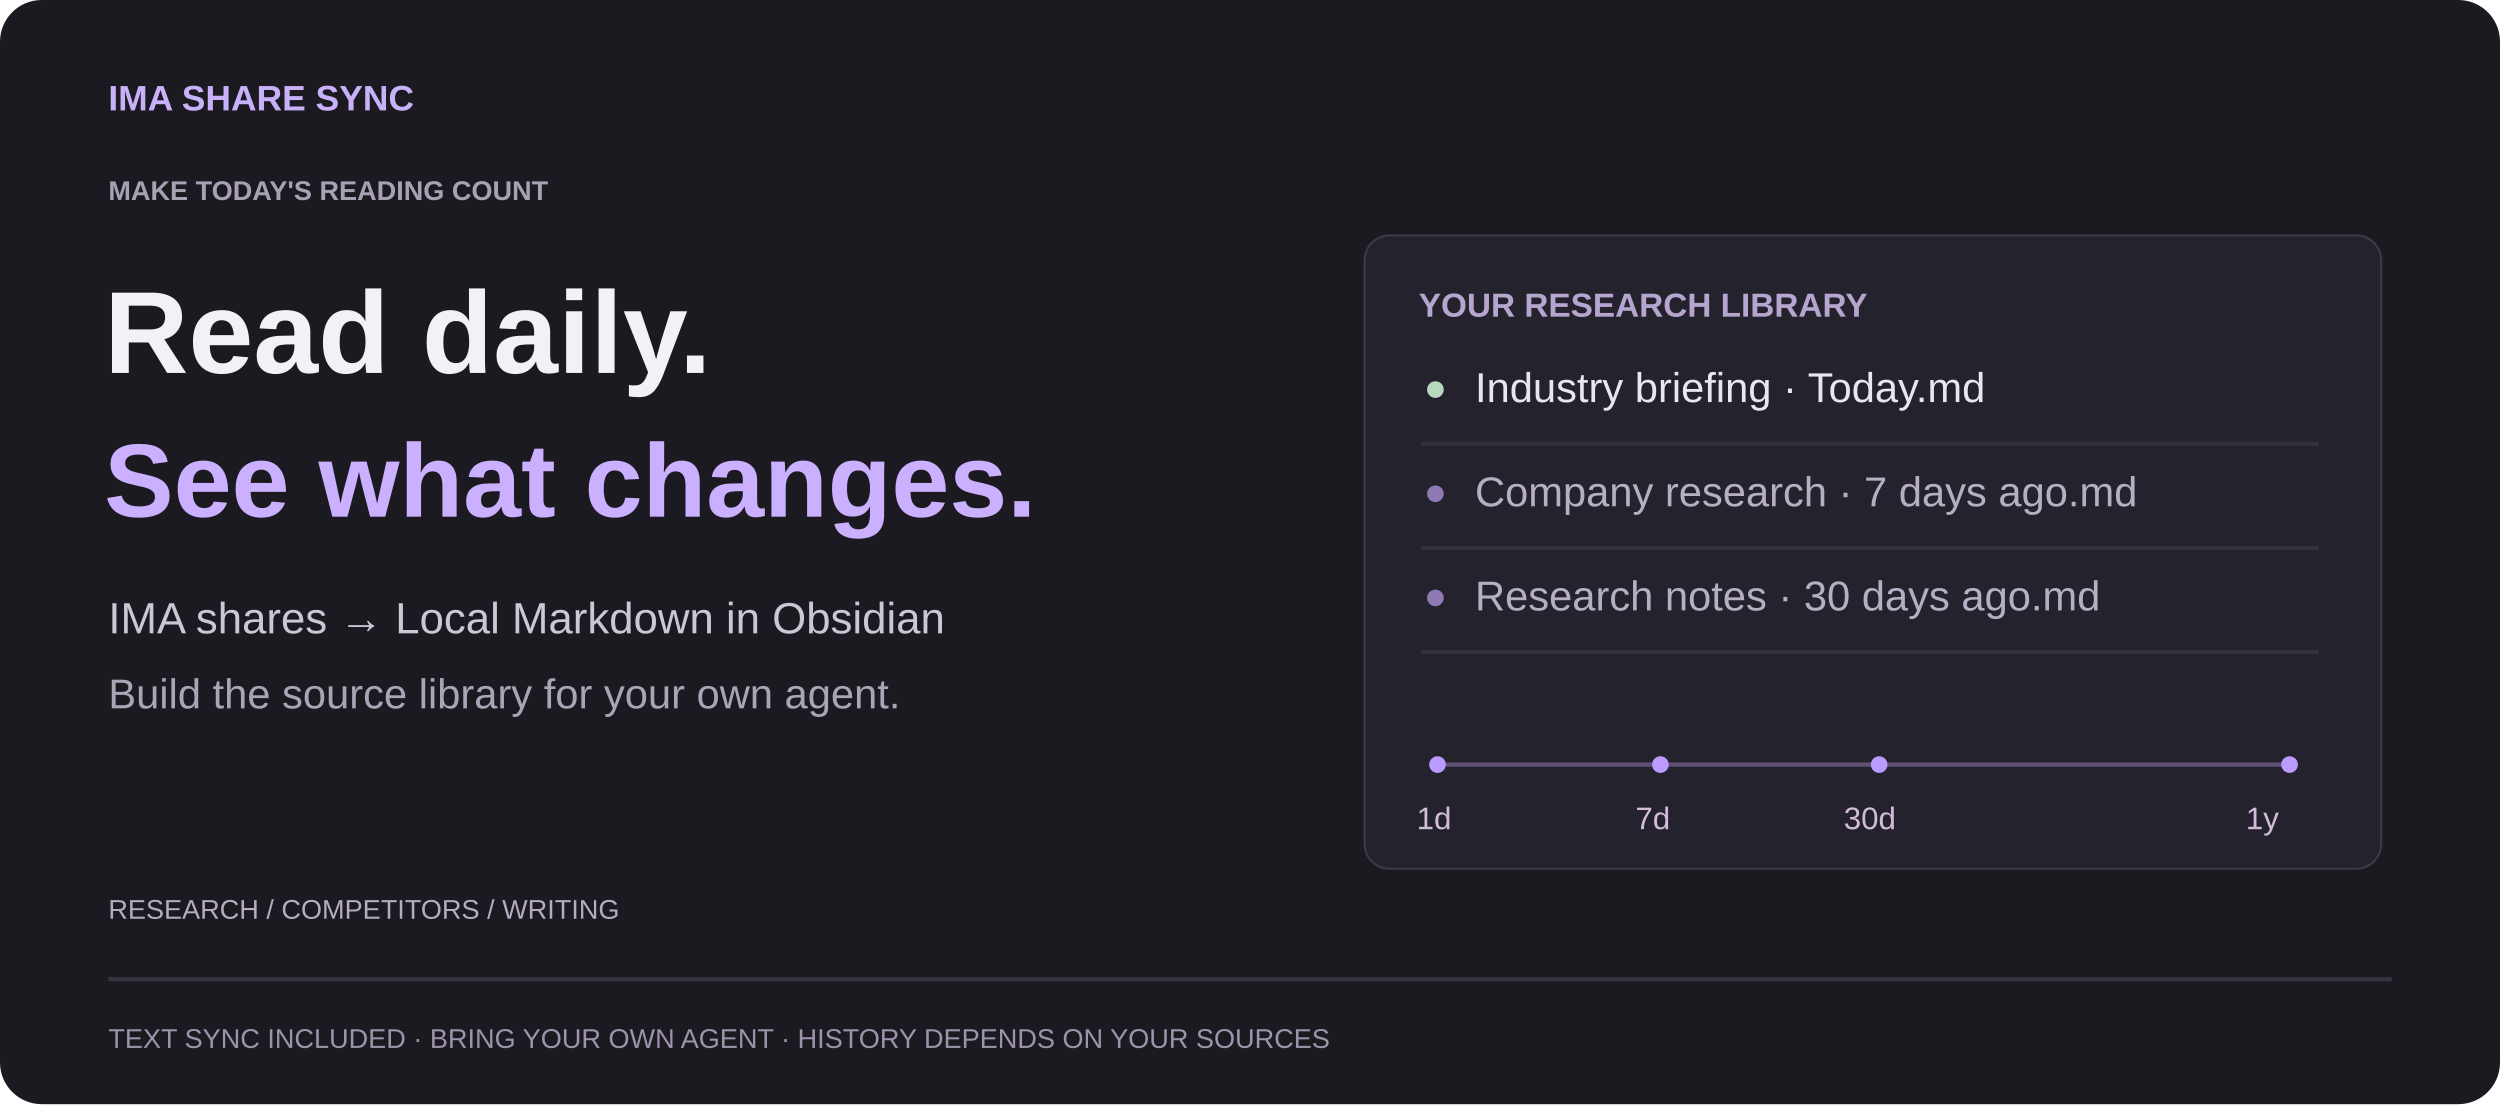
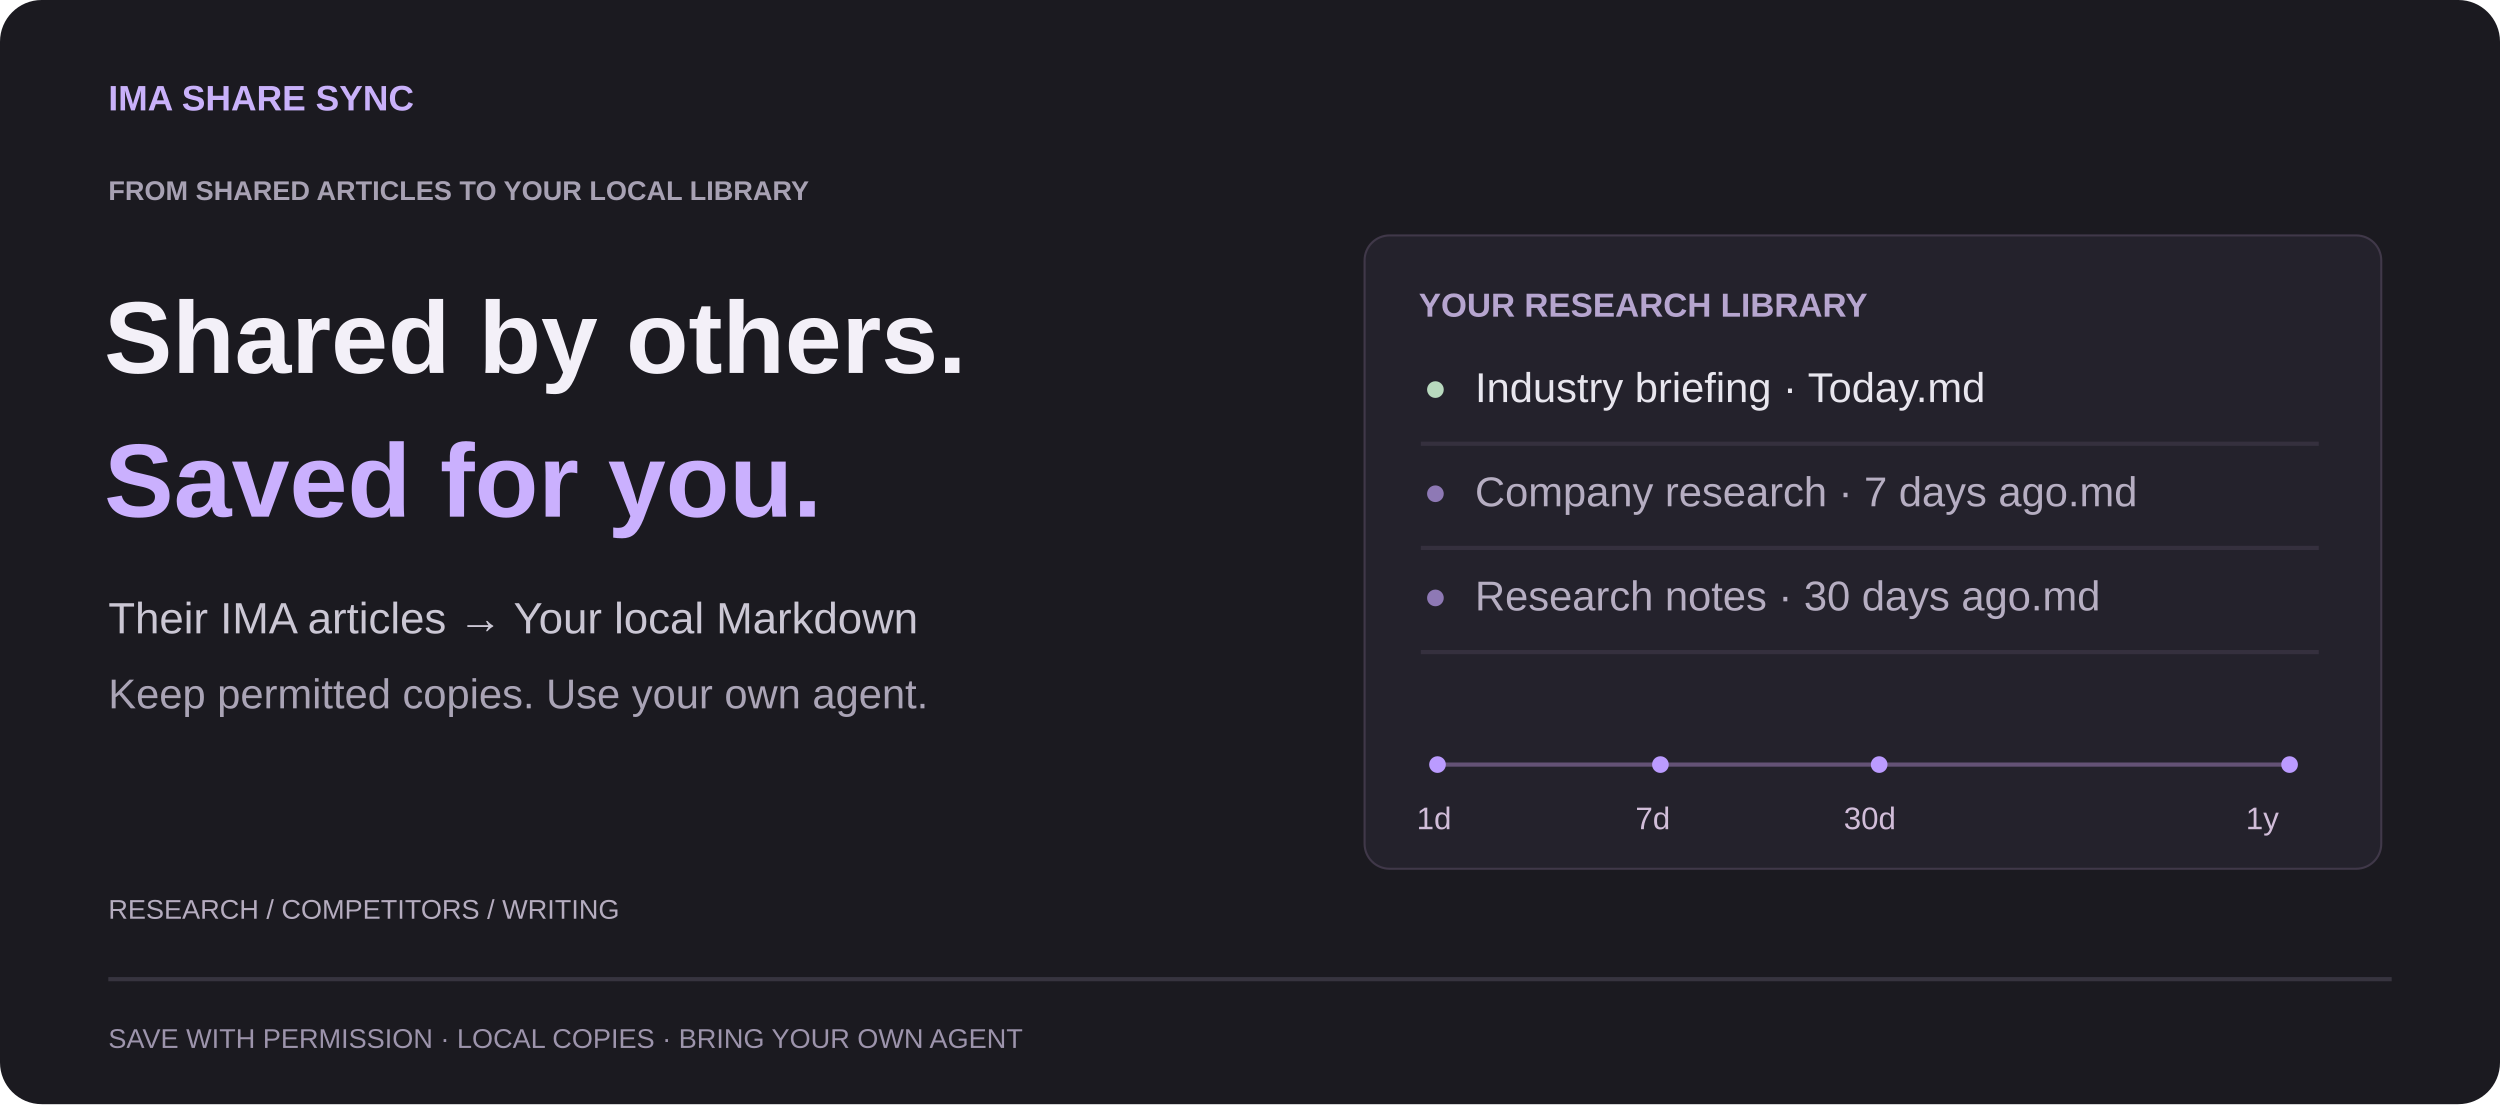
<svg xmlns="http://www.w3.org/2000/svg" width="1200" height="530" viewBox="0 0 1200 530" role="img" aria-labelledby="title desc">
  <rect x="0" y="0" width="1200" height="530" rx="20" fill="#1B1A20" stroke="none" />
  <g font-family="Segoe UI, Microsoft YaHei, Arial, sans-serif">
    <text x="52" y="53" font-size="17" fill="#C9B1FA" font-weight="600">IMA SHARE SYNC</text>
-     <text x="52" y="96" font-size="13" fill="#A7A1B3" font-weight="600">MAKE TODAY'S READING COUNT</text>
-     <text x="50" y="179" font-size="56" fill="#F3F0F8" font-weight="600">Read daily.</text>
-     <text x="50" y="248" font-size="50" fill="#CAB0FE" font-weight="600">See what changes.</text>
-     <text x="52" y="304" font-size="21" fill="#CBC7D4" font-weight="400">IMA shares → Local Markdown in Obsidian</text>
-     <text x="52" y="340" font-size="20" fill="#AAA4B6" font-weight="400">Build the source library for your own agent.</text>
+     <text x="52" y="96" font-size="13" fill="#A7A1B3" font-weight="600">FROM SHARED ARTICLES TO YOUR LOCAL LIBRARY</text>
+     <text x="50" y="179" font-size="49" fill="#F3F0F8" font-weight="600">Shared by others.</text>
+     <text x="50" y="248" font-size="50" fill="#CAB0FE" font-weight="600">Saved for you.</text>
+     <text x="52" y="304" font-size="21" fill="#CBC7D4" font-weight="400">Their IMA articles → Your local Markdown</text>
+     <text x="52" y="340" font-size="20" fill="#AAA4B6" font-weight="400">Keep permitted copies. Use your own agent.</text>
    <text x="52" y="441" font-size="13" fill="#B5ACBF" font-weight="500">RESEARCH   /   COMPETITORS   /   WRITING</text>
    <rect x="655" y="113" width="488" height="304" rx="12" fill="#24222C" stroke="#403849" />
    <text x="681" y="152" font-size="16" fill="#B6A5CF" font-weight="600">YOUR RESEARCH LIBRARY</text>
    <path d="M682 213L1113 213" fill="none" stroke="#35303E" stroke-width="2" />
    <circle cx="689" cy="187" r="4" fill="#B8D9BE" />
    <text x="708" y="193" font-size="20" fill="#E8E6EE" font-weight="400">Industry briefing · Today.md</text>
    <path d="M682 263L1113 263" fill="none" stroke="#35303E" stroke-width="2" />
    <circle cx="689" cy="237" r="4" fill="#8E79B5" />
    <text x="708" y="243" font-size="20" fill="#B6AEC2" font-weight="400">Company research · 7 days ago.md</text>
    <path d="M682 313L1113 313" fill="none" stroke="#35303E" stroke-width="2" />
    <circle cx="689" cy="287" r="4" fill="#8E79B5" />
    <text x="708" y="293" font-size="20" fill="#B6AEC2" font-weight="400">Research notes · 30 days ago.md</text>
    <path d="M690 367L1099 367" fill="none" stroke="#645276" stroke-width="2" />
    <circle cx="690" cy="367" r="4" fill="#BB9BFF" />
    <circle cx="797" cy="367" r="4" fill="#BB9BFF" />
    <circle cx="902" cy="367" r="4" fill="#BB9BFF" />
    <circle cx="1099" cy="367" r="4" fill="#BB9BFF" />
    <text x="680" y="398" font-size="15" fill="#D1BDD9" font-weight="400">1d</text>
    <text x="785" y="398" font-size="15" fill="#D1BDD9" font-weight="400">7d</text>
    <text x="885" y="398" font-size="15" fill="#D1BDD9" font-weight="400">30d</text>
    <text x="1078" y="398" font-size="15" fill="#D1BDD9" font-weight="400">1y</text>
    <path d="M52 470L1148 470" fill="none" stroke="#37343F" stroke-width="2" />
-     <text x="52" y="503" font-size="13" fill="#9D94AC" font-weight="400">TEXT SYNC INCLUDED  ·  BRING YOUR OWN AGENT  ·  HISTORY DEPENDS ON YOUR SOURCES</text>
+     <text x="52" y="503" font-size="13" fill="#9D94AC" font-weight="400">SAVE WITH PERMISSION  ·  LOCAL COPIES  ·  BRING YOUR OWN AGENT</text>
  </g>
</svg>
